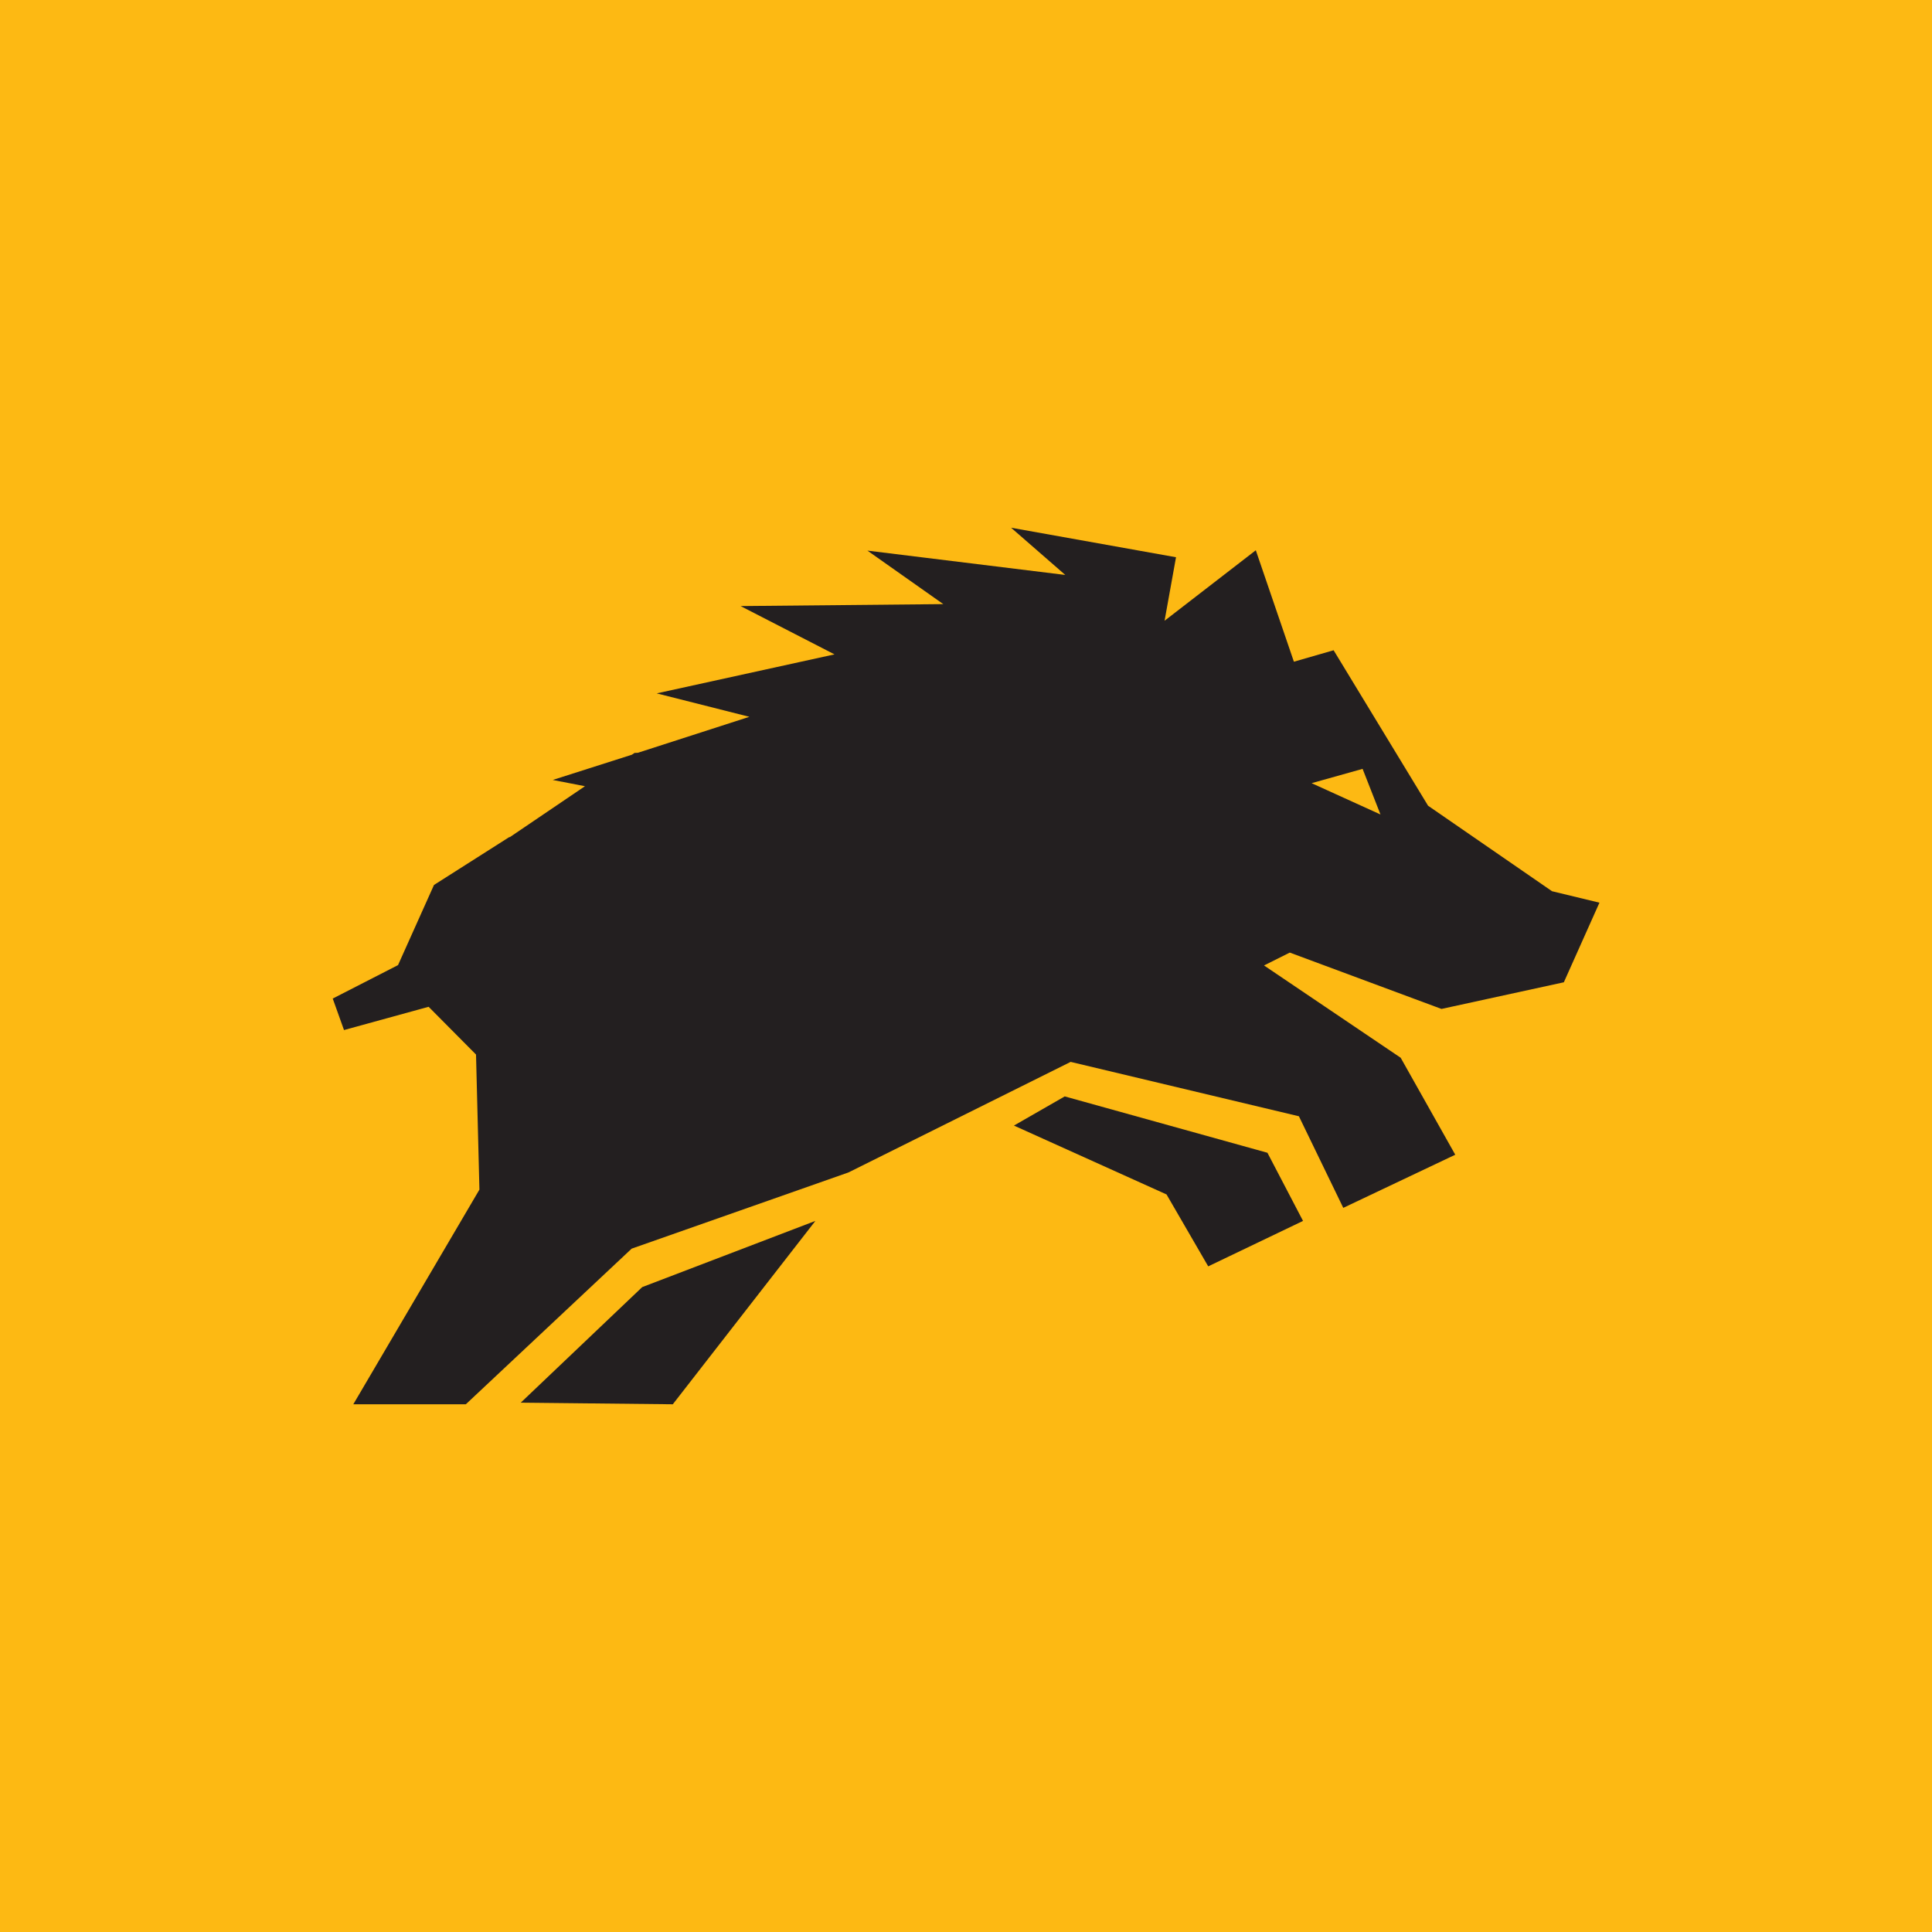
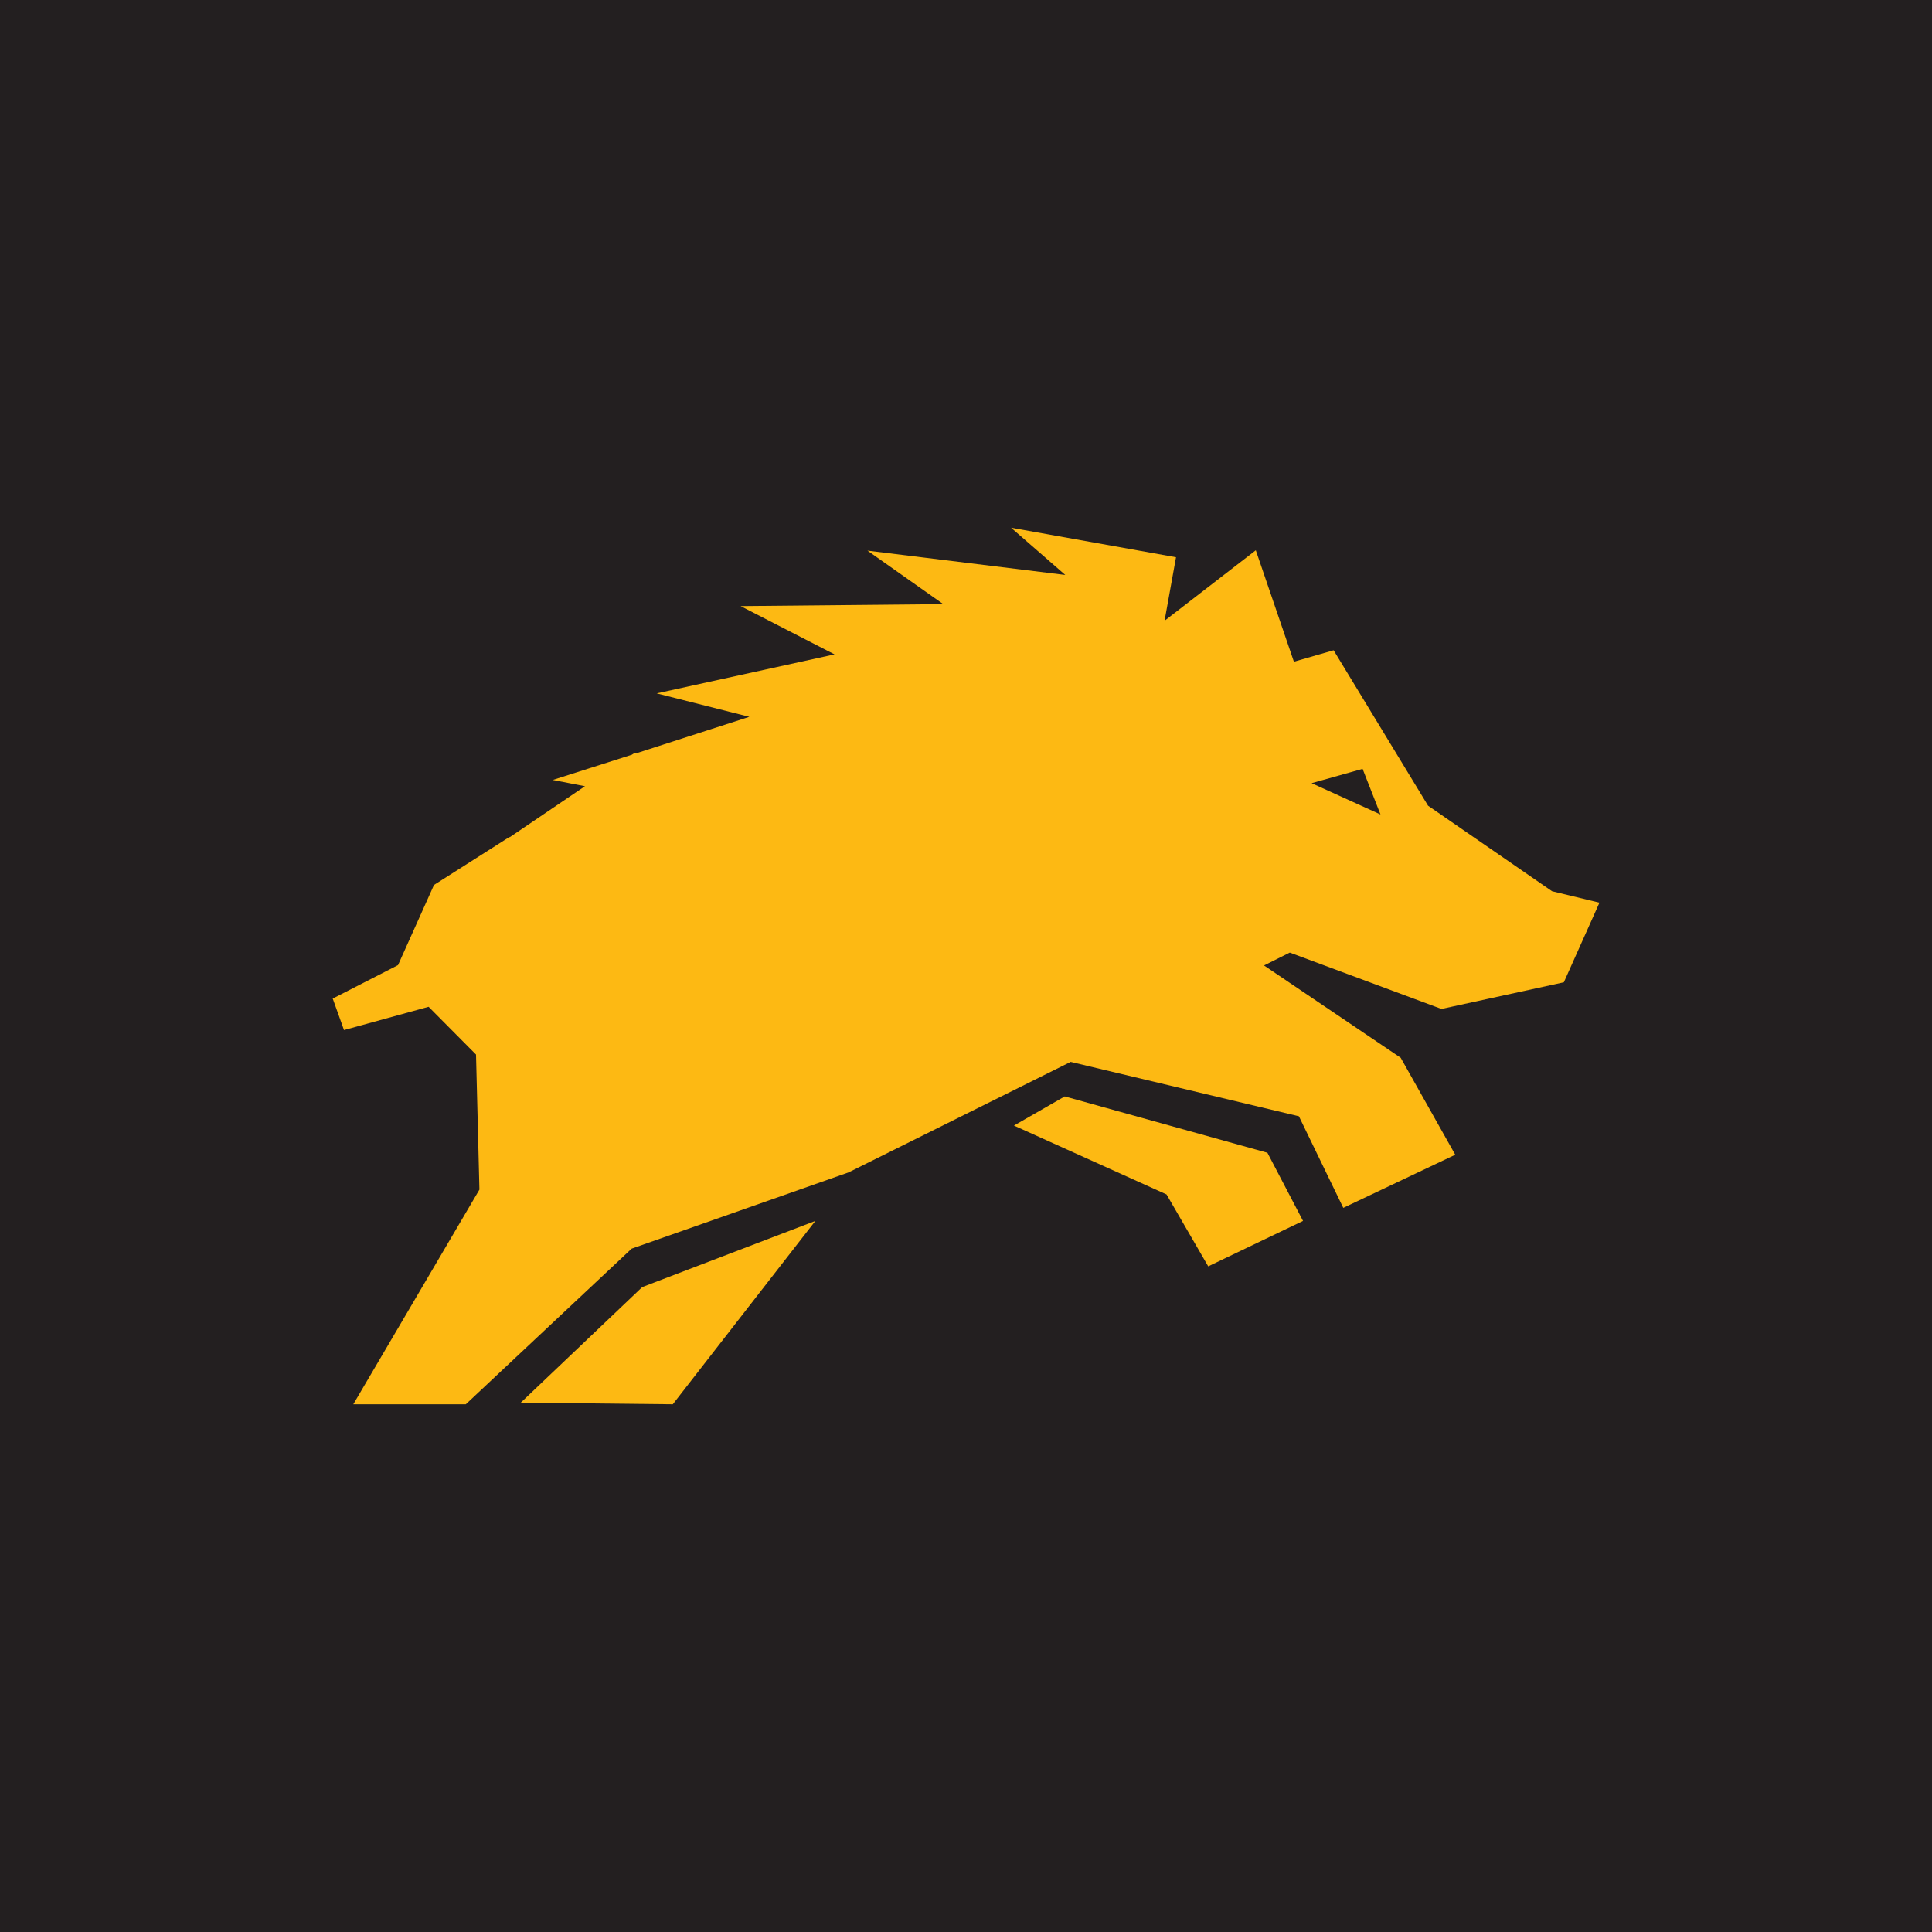
<svg xmlns="http://www.w3.org/2000/svg" version="1.1" x="0px" y="0px" viewBox="0 0 1080 1080" style="enable-background:new 0 0 1080 1080;" xml:space="preserve">
  <style type="text/css">
	.st0{fill:#F8F8F9;}
	.st1{fill:#FDB913;}
	.st2{fill:#231F20;}
	.st3{fill:#FFFFFF;}
</style>
  <g id="Layer_1">
</g>
  <g id="Layer_2">
-     <rect x="-44" y="-44" class="st1" width="1168" height="1168" />
+     <rect x="-38" y="-38" class="st2" width="1156" height="1156" />
    <g>
-       <polygon class="st2" points="291.1,784.1 376.1,785 455.8,682.5 359,719.5   " />
+       <polygon class="st1" points="291.1,784.1 376.1,785 455.8,682.5 359,719.5   " />
      <g>
-         <path class="st2" d="M805.8,564l68.4-14.9l19.9-44.5l-26.5-6.4l-69.3-47.8l-52.8-86.9l-22.2,6.4l-21.3-62.3l-51,39.4l6.4-35.5     L565.2,295l30.3,26.4l-110.6-13.6l42.4,29.9L414,338.8l52.5,27l-99.4,21.8l51.8,13.1l-62.3,20.1l-1.9,0.1l-1.5,1L309,436l18,3.5     l-42.2,28.6l0.1-0.3l-42.3,26.9l-20.1,44.8l-36.5,18.7l6.3,17.6l47.3-13l26.5,26.7L268,665l-70.5,120h62.9l92.7-87l121.2-42.6     l124.2-61.8L726.1,624l24.8,51.2l62.6-29.7L783,591.3l-76.4-51.6l14.4-7.2L805.8,564z M761.7,429.8l10,25.5l-38.5-17.5     L761.7,429.8z" />
-         <polygon class="st2" points="595.2,612.9 566.8,629.2 652.1,667.7 675.4,707.9 728.4,682.5 708.5,644.4    " />
+         <path class="st1" d="M805.8,564l68.4-14.9l19.9-44.5l-26.5-6.4l-69.3-47.8l-52.8-86.9l-22.2,6.4l-21.3-62.3l-51,39.4l6.4-35.5     L565.2,295l30.3,26.4l-110.6-13.6l42.4,29.9L414,338.8l52.5,27l-99.4,21.8l51.8,13.1l-62.3,20.1l-1.9,0.1l-1.5,1L309,436l18,3.5     l-42.2,28.6l0.1-0.3l-42.3,26.9l-20.1,44.8l-36.5,18.7l6.3,17.6l47.3-13l26.5,26.7L268,665l-70.5,120h62.9l92.7-87l121.2-42.6     l124.2-61.8L726.1,624l24.8,51.2l62.6-29.7L783,591.3l-76.4-51.6l14.4-7.2L805.8,564z M761.7,429.8l10,25.5l-38.5-17.5     L761.7,429.8z" />
+         <polygon class="st1" points="595.2,612.9 566.8,629.2 652.1,667.7 675.4,707.9 728.4,682.5 708.5,644.4    " />
      </g>
    </g>
  </g>
</svg>
